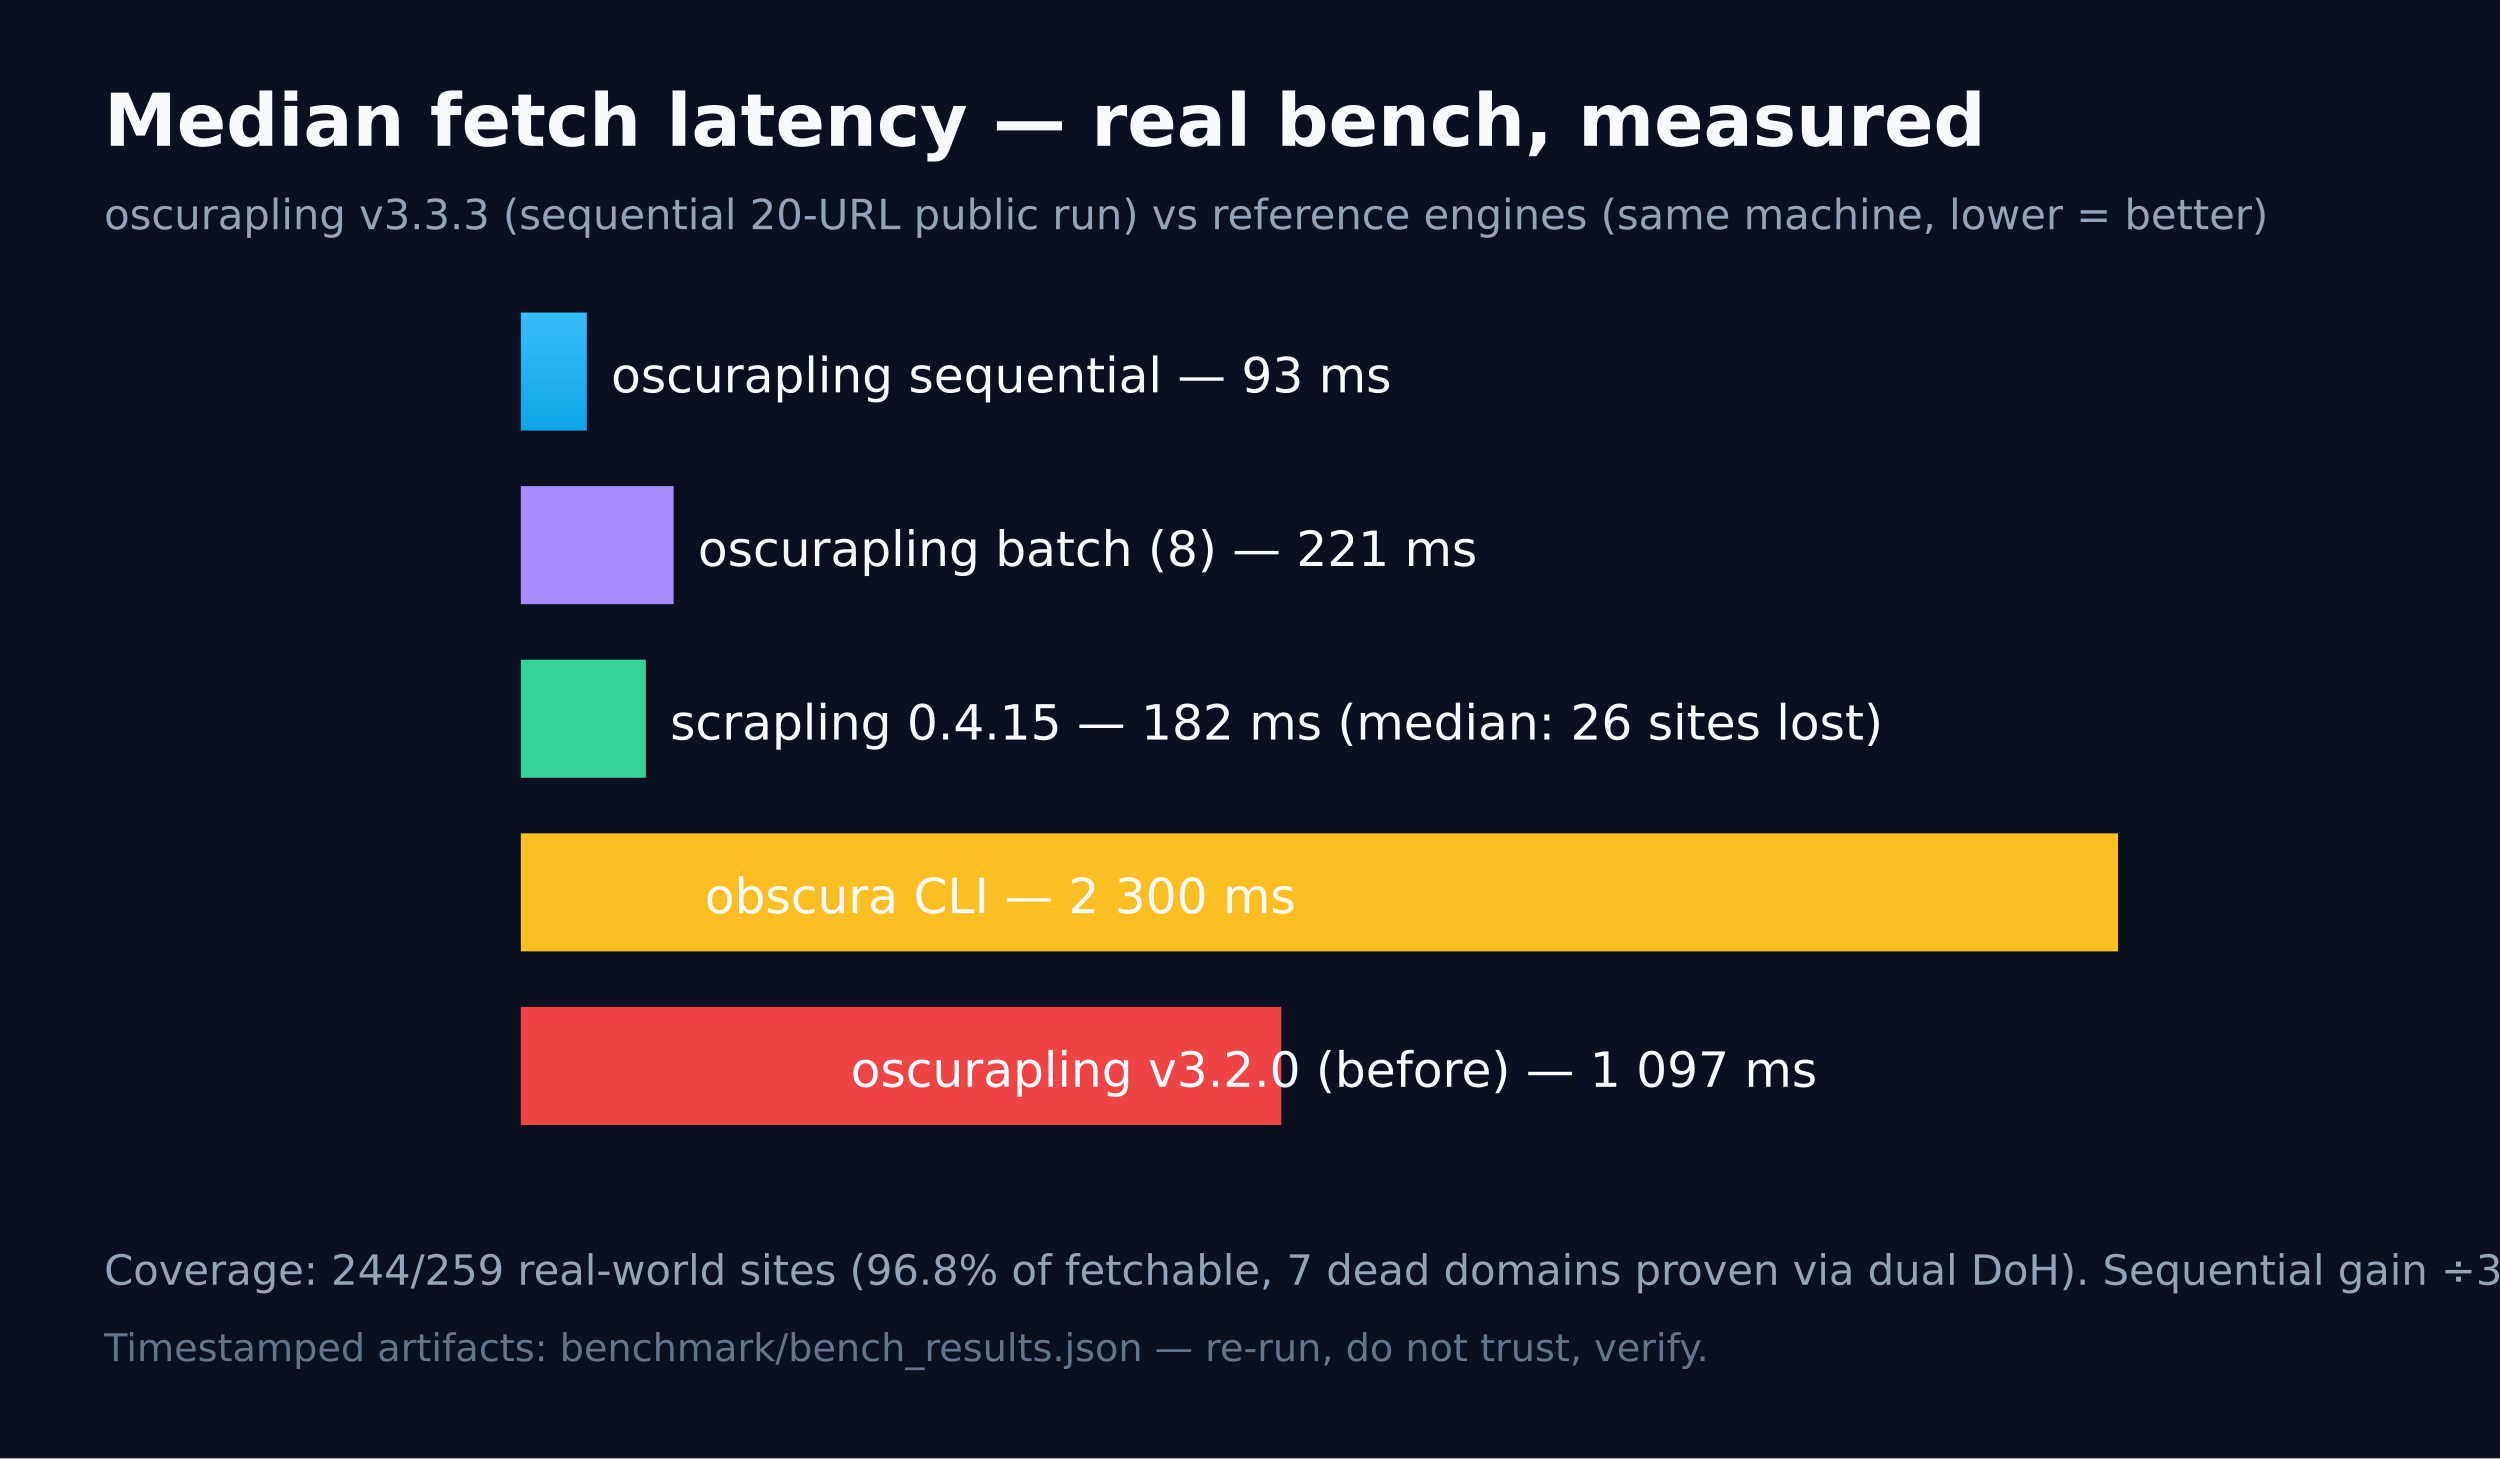
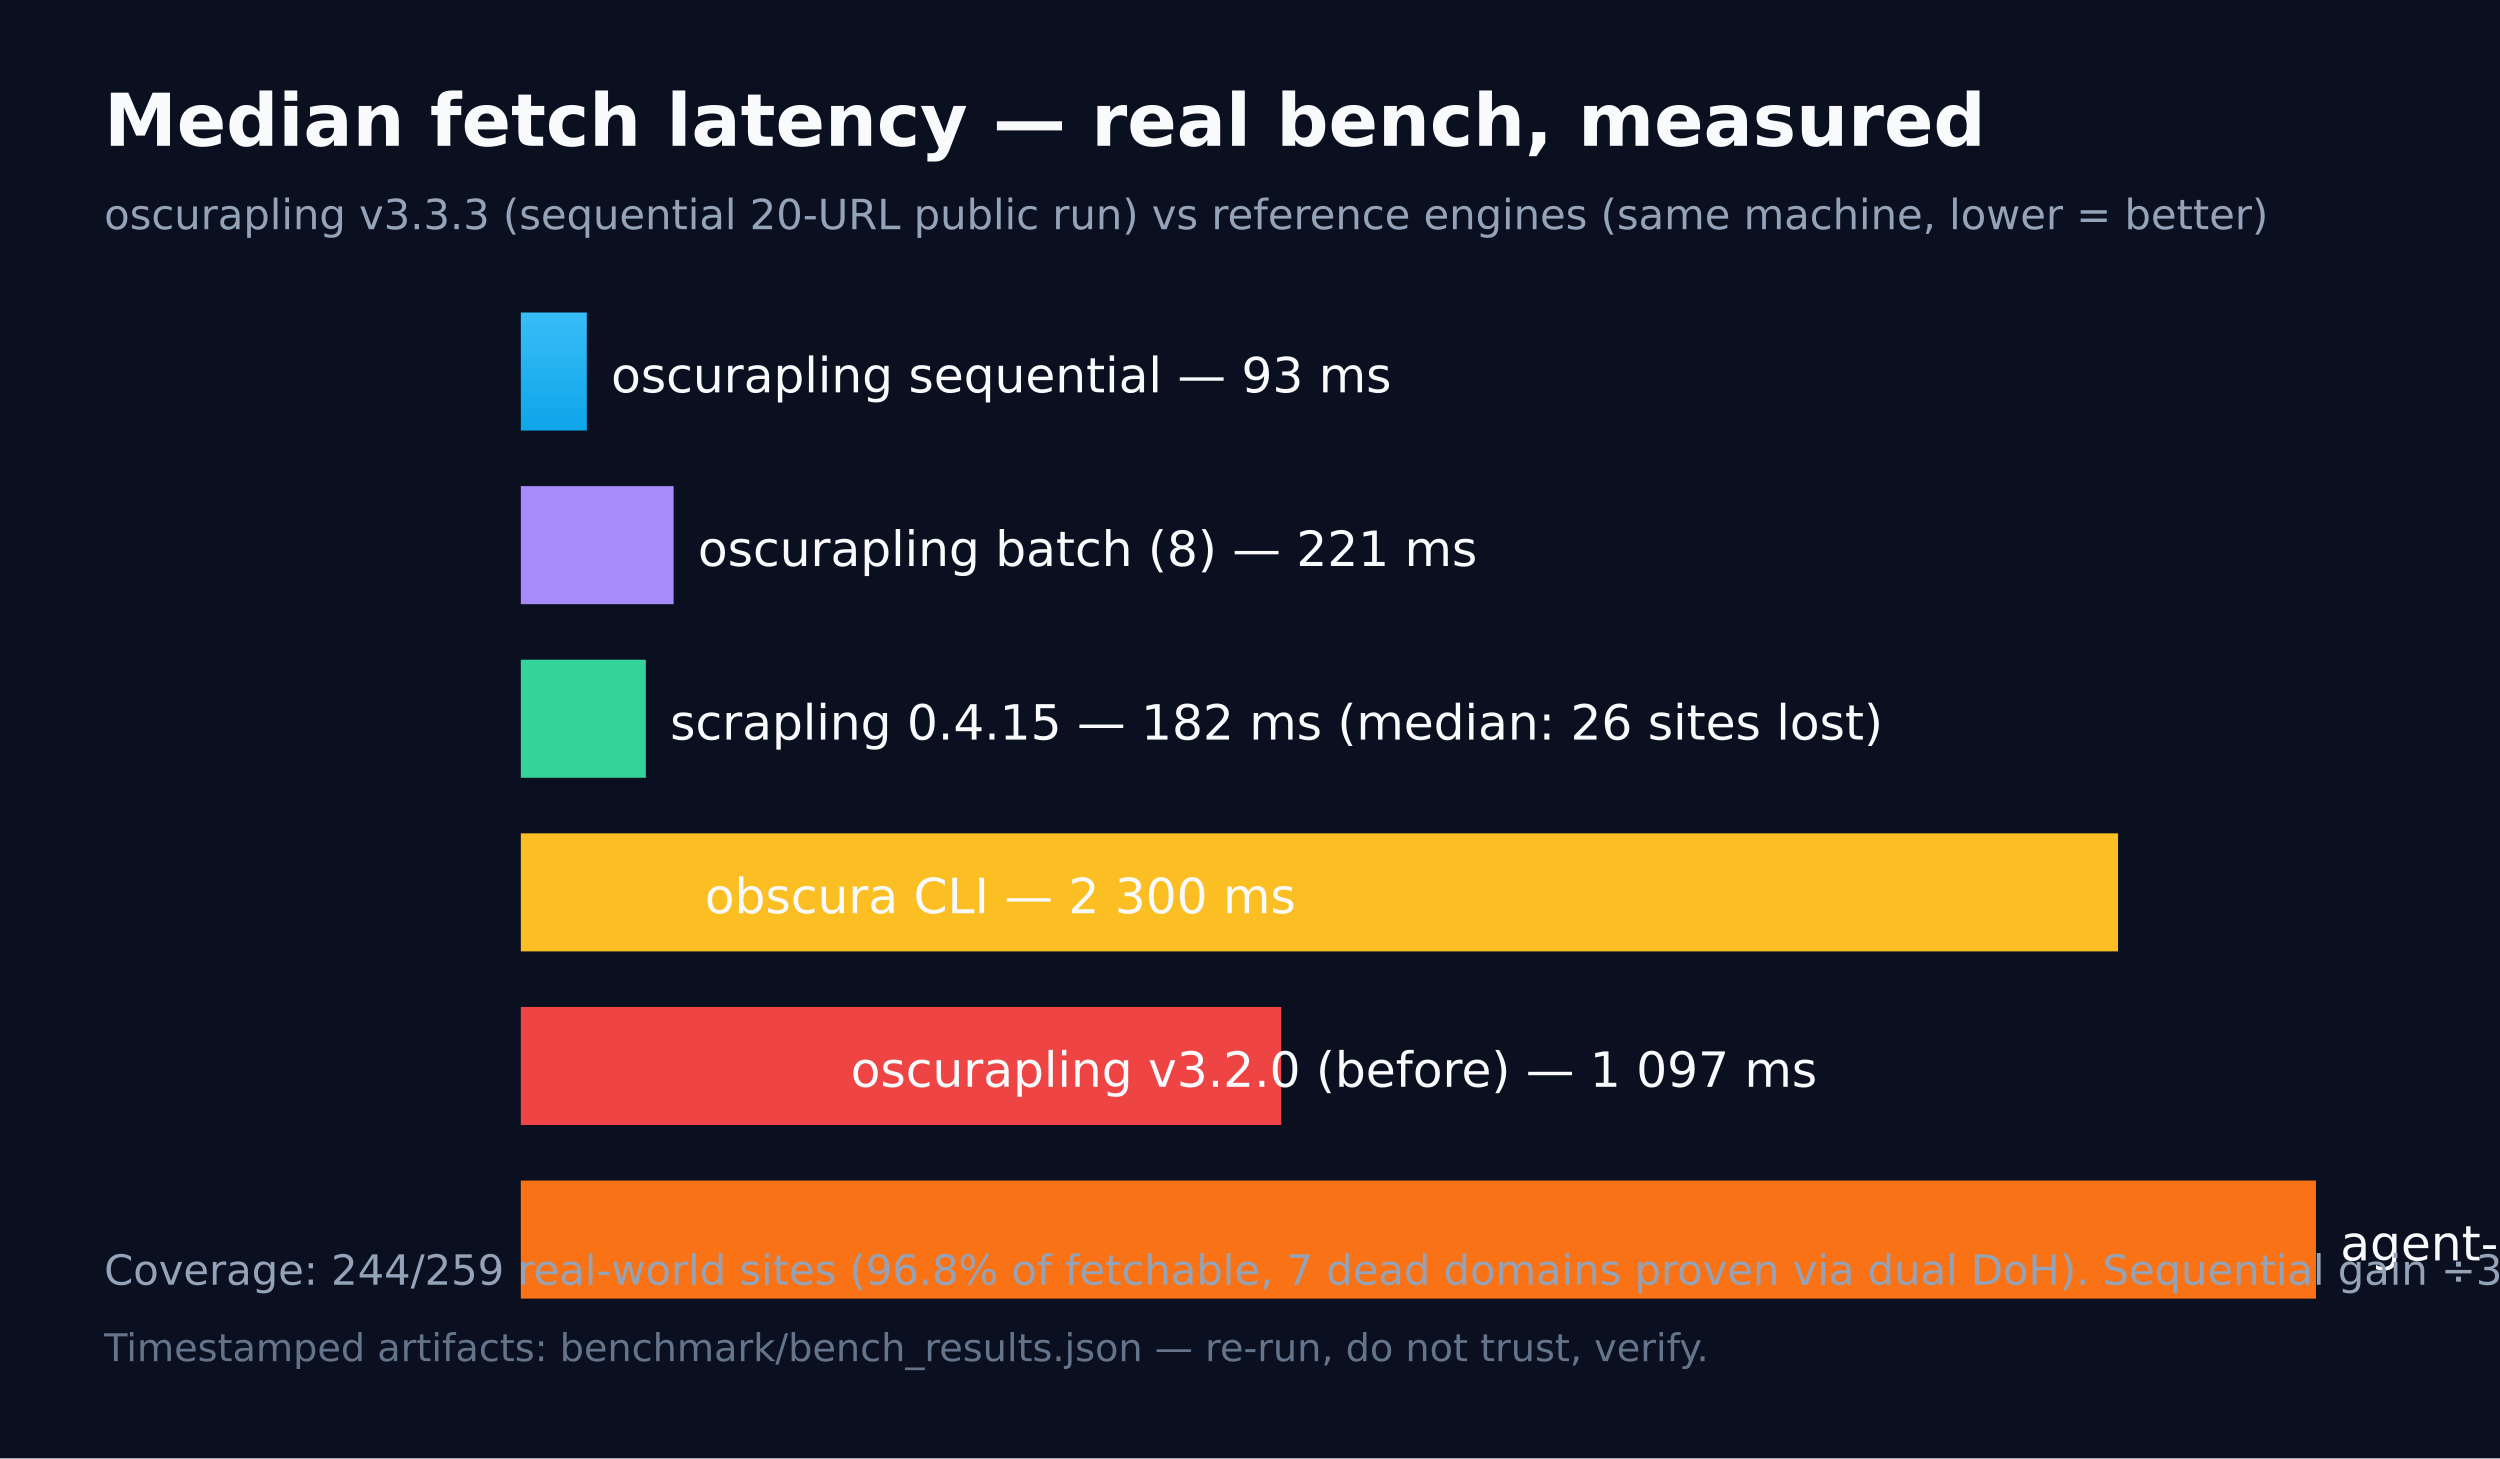
<svg xmlns="http://www.w3.org/2000/svg" width="720" height="420" viewBox="0 0 720 420">
  <defs>
    <linearGradient id="bar" x1="0" y1="0" x2="0" y2="1">
      <stop offset="0" stop-color="#38bdf8" />
      <stop offset="1" stop-color="#0ea5e9" />
    </linearGradient>
  </defs>
  <rect width="720" height="420" fill="#0b1020" />
  <text x="30" y="42" font-family="DejaVu Sans" font-size="21" fill="#f8fafc" font-weight="bold">Median fetch latency — real bench, measured</text>
  <text x="30" y="66" font-family="DejaVu Sans" font-size="12" fill="#94a3b8">oscurapling v3.3.3 (sequential 20-URL public run) vs reference engines (same machine, lower = better)</text>
  <g font-family="DejaVu Sans" font-size="14">
    <rect x="150" y="90" width="19" height="34" fill="url(#bar)" />
    <text x="176" y="113" fill="#f8fafc">oscurapling sequential — 93 ms</text>
    <rect x="150" y="140" width="44" height="34" fill="#a78bfa" />
    <text x="201" y="163" fill="#f8fafc">oscurapling batch (8) — 221 ms</text>
    <rect x="150" y="190" width="36" height="34" fill="#34d399" />
    <text x="193" y="213" fill="#f8fafc">scrapling 0.4.15 — 182 ms (median: 26 sites lost)</text>
    <rect x="150" y="240" width="460" height="34" fill="#fbbf24" />
    <text x="203" y="263" fill="#f8fafc">obscura CLI — 2 300 ms</text>
    <rect x="150" y="290" width="219" height="34" fill="#ef4444" />
+     <rect x="150" y="340" width="517" height="34" fill="#f97316" />
+     <text x="674" y="363" fill="#f8fafc">agent-reach (Jina) COLD — 2 585 ms</text>
    <text x="245" y="313" fill="#f8fafc">oscurapling v3.2.0 (before) — 1 097 ms</text>
  </g>
  <text x="30" y="370" font-family="DejaVu Sans" font-size="12" fill="#94a3b8">Coverage: 244/259 real-world sites (96.8% of fetchable, 7 dead domains proven via dual DoH). Sequential gain ÷3.2 (client httpx persistent).</text>
  <text x="30" y="392" font-family="DejaVu Sans" font-size="11" fill="#64748b">Timestamped artifacts: benchmark/bench_results.json — re-run, do not trust, verify.</text>
</svg>
